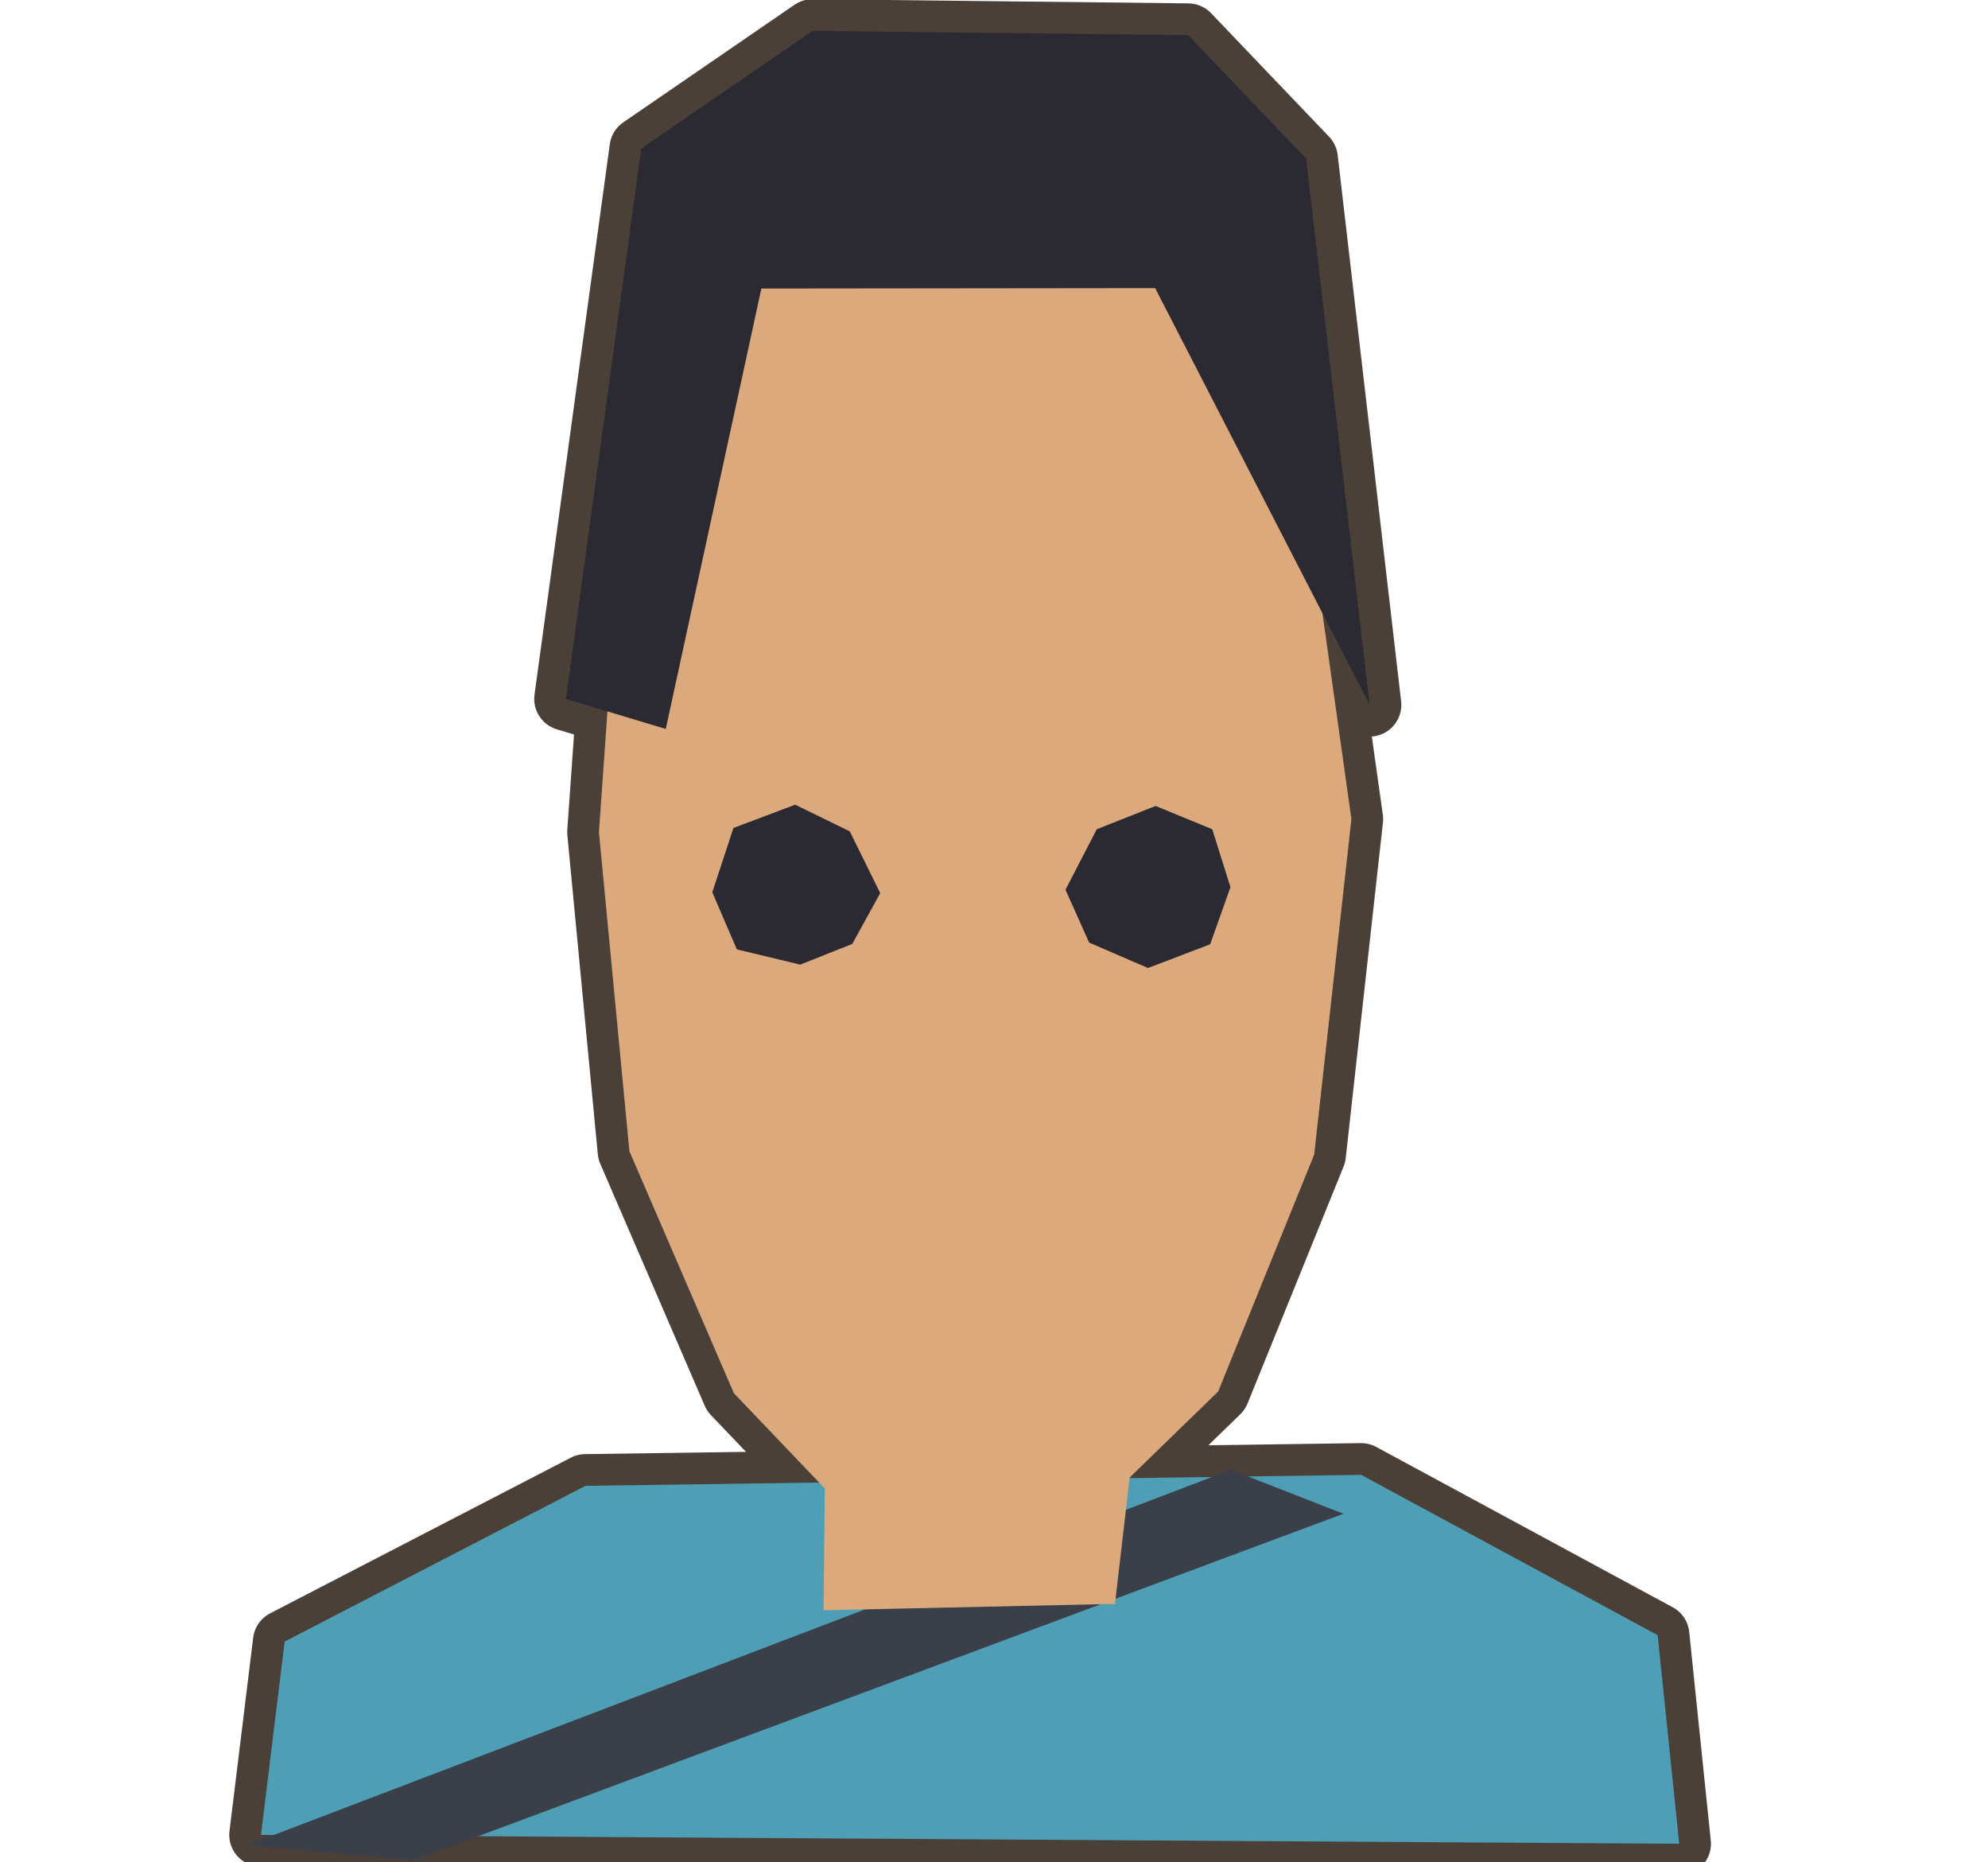
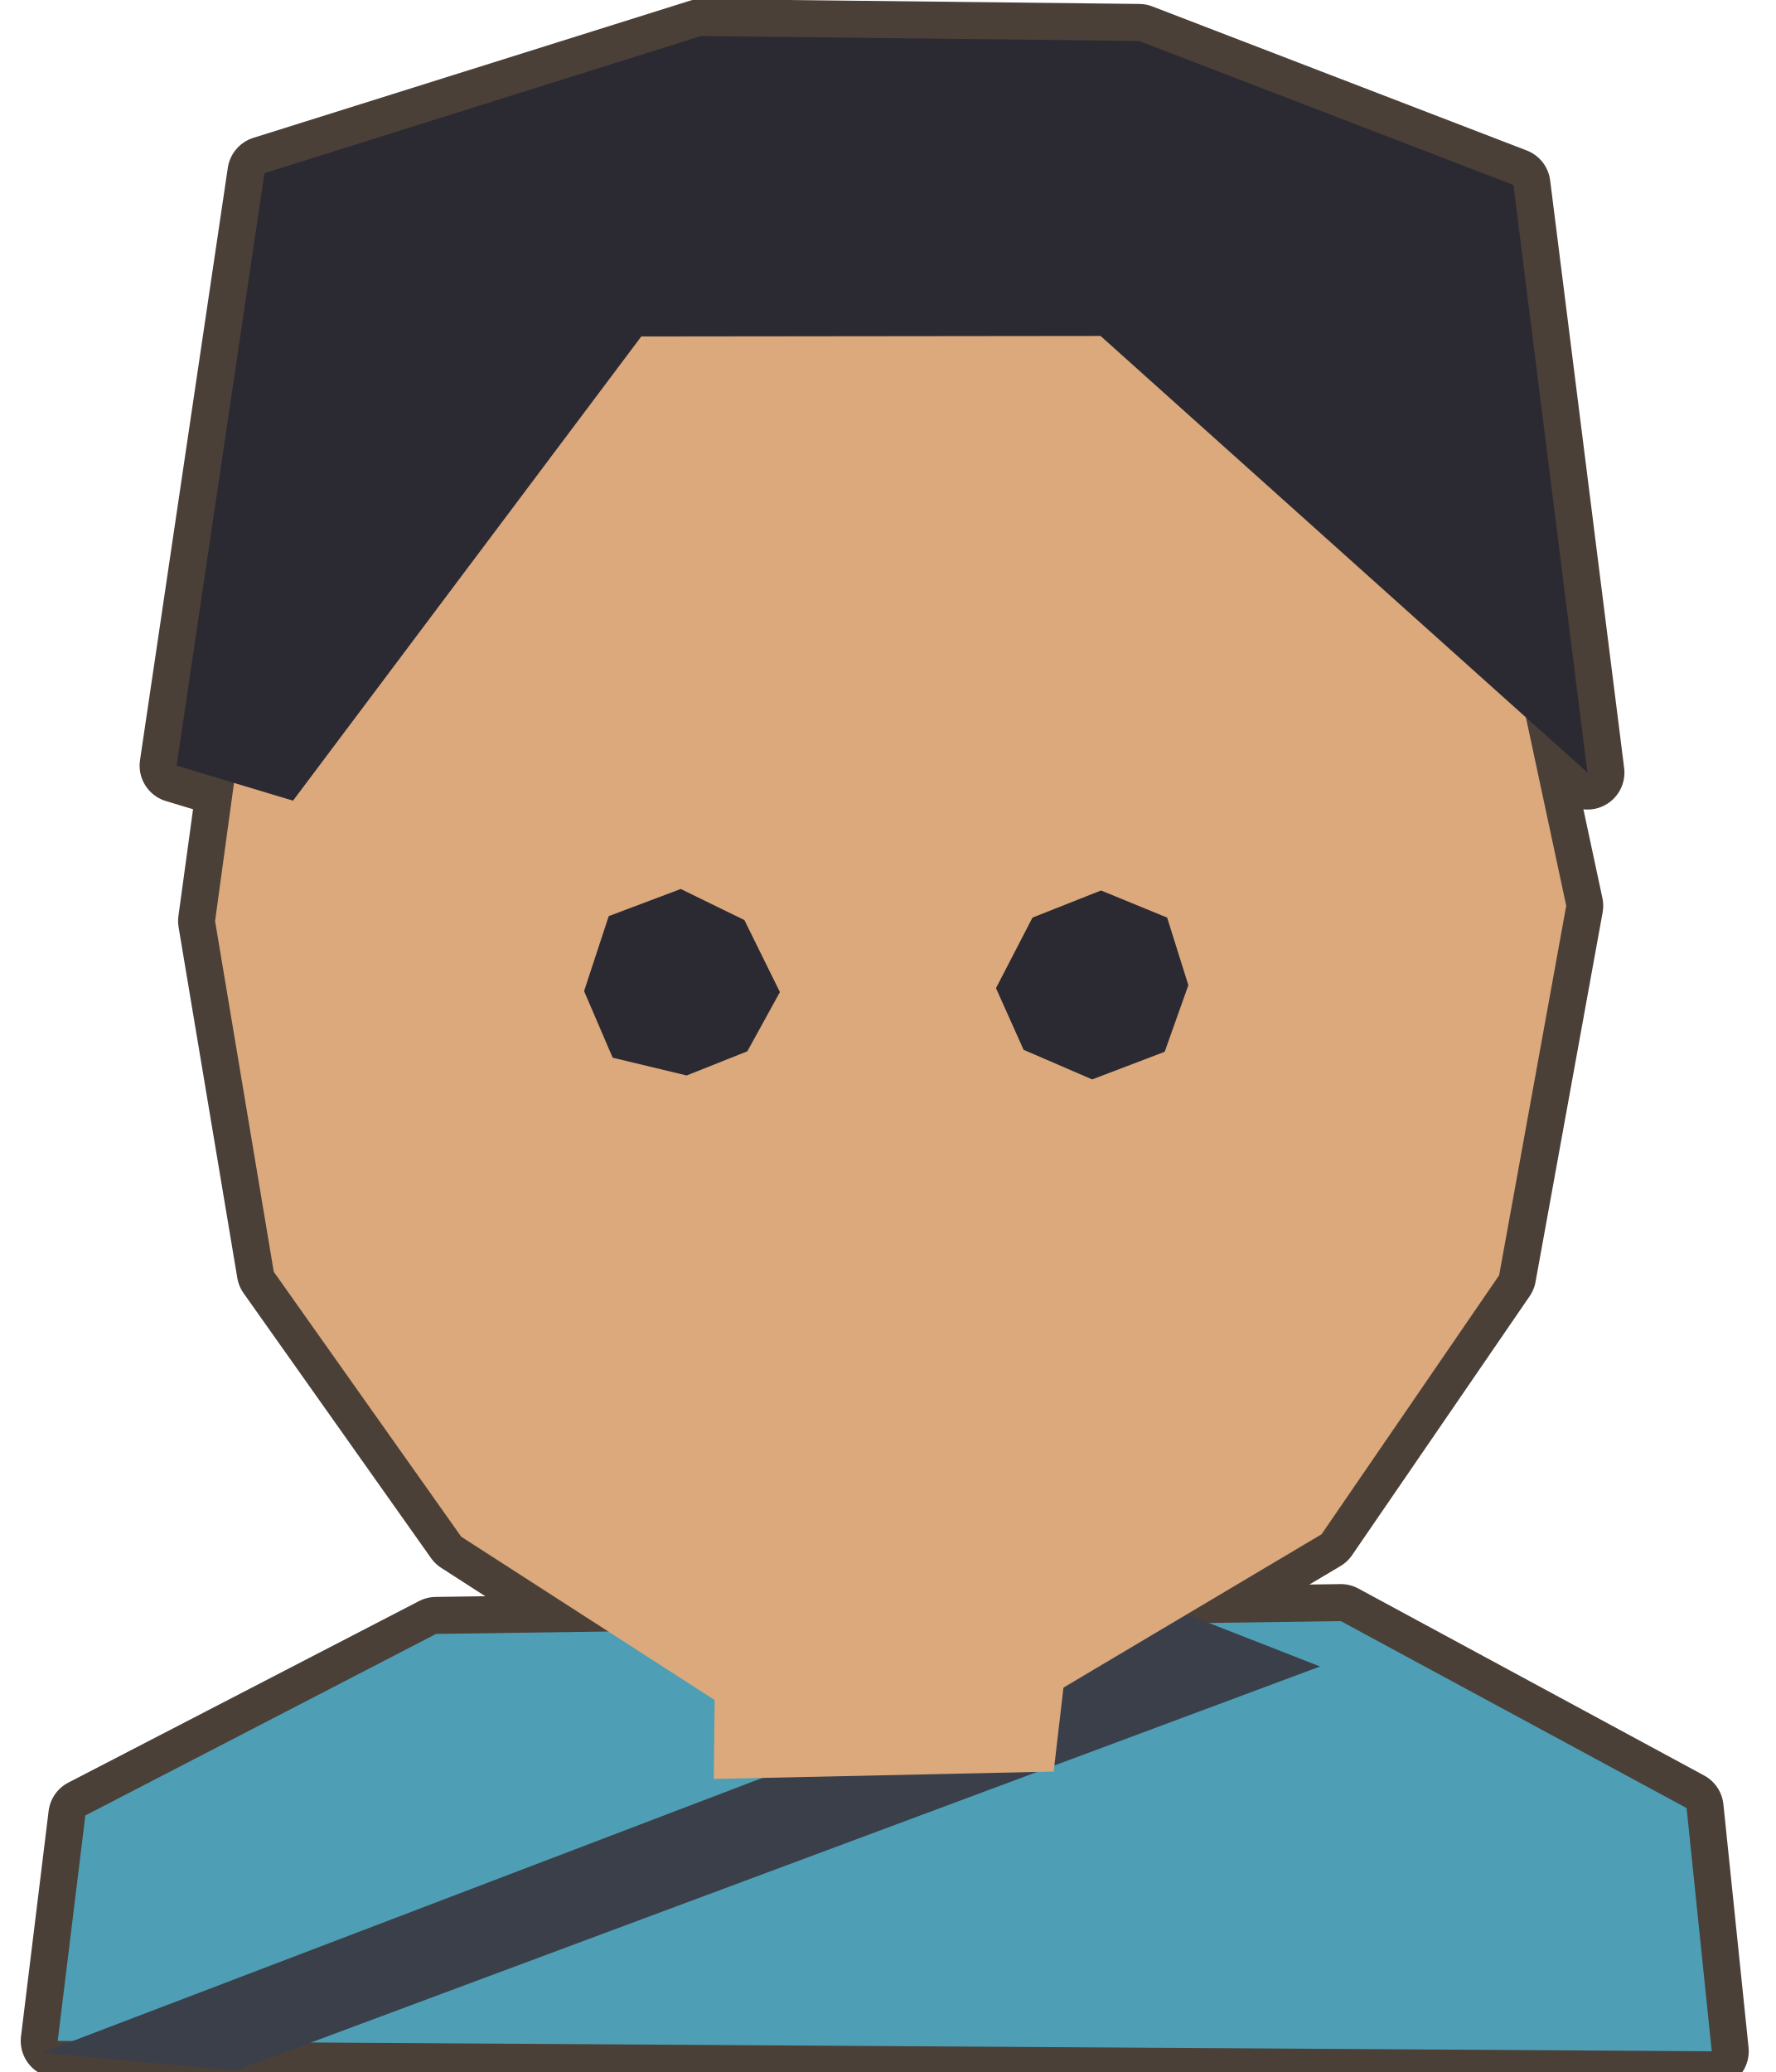
- <svg xmlns="http://www.w3.org/2000/svg" width="141" height="132" viewBox="0 0 47 44">
+ <svg xmlns="http://www.w3.org/2000/svg" width="108" height="126" viewBox="0 0 36 42">
  <g fill="#4A4038" stroke="#4A4038" stroke-width="1.5" stroke-linejoin="round">
-     <polygon points="6.17,43.37 6.73,38.80 13.84,35.12 32.18,34.86 39.19,38.65 39.70,43.58" fill="#4A4038" />
-     <polygon points="19.51,34.33 26.85,33.70 26.36,37.91 19.47,38.06" fill="#4A4038" />
-     <polygon points="31.95,19.36 31.07,27.29 28.80,32.89 25.26,36.33 20.93,36.68 17.35,32.93 14.88,27.21 14.16,19.67 14.72,11.72 17.45,6.11 20.84,2.23 24.95,2.19 28.46,5.96 30.87,11.69" fill="#4A4038" />
-     <polygon points="13.38,16.52 15.16,3.51 19.21,0.73 28.09,0.83 30.88,3.75 32.38,16.66 27.31,6.81 18.00,6.82 15.74,17.23" fill="#4A4038" />
+     <polygon points="1.17,41.37 1.73,36.80 8.84,33.12 27.18,32.86 34.19,36.65 34.70,41.58" fill="#4A4038" />
+     <polygon points="14.51,32.33 21.85,31.70 21.36,35.91 14.47,36.06" fill="#4A4038" />
+     <polygon points="31.75,18.36 30.39,25.85 26.79,31.10 21.32,34.35 14.86,34.70 9.35,31.15 5.55,25.78 4.36,18.67 5.39,11.15 9.45,5.89 14.77,2.20 21.01,2.17 26.46,5.74 30.20,11.12" fill="#4A4038" />
+     <polygon points="3.58,15.52 5.36,3.51 14.21,0.73 23.09,0.83 30.68,3.75 32.18,15.66 22.31,6.81 13.00,6.82 5.94,16.23" fill="#4A4038" />
  </g>
-   <polygon points="6.17,43.37 6.73,38.80 13.84,35.12 32.18,34.86 39.19,38.65 39.70,43.58" fill="#4E9FB5" />
-   <polygon points="5.85,43.61 9.78,43.97 31.76,35.78 29.10,34.74" fill="#3A3F4A" />
-   <polygon points="19.51,34.33 26.85,33.70 26.36,37.91 19.47,38.06" fill="#DCA97C" />
-   <polygon points="31.95,19.36 31.07,27.29 28.80,32.89 25.26,36.33 20.93,36.68 17.35,32.93 14.88,27.21 14.16,19.67 14.72,11.72 17.45,6.11 20.84,2.23 24.95,2.19 28.46,5.96 30.87,11.69" fill="#DCA97C" />
-   <polygon points="13.38,16.52 15.16,3.51 19.21,0.73 28.09,0.83 30.88,3.75 32.38,16.66 27.31,6.81 18.00,6.82 15.74,17.23" fill="#2B2A33" />
-   <polygon points="20.81,21.11 20.15,22.31 18.92,22.80 17.42,22.44 16.84,21.09 17.34,19.57 18.80,19.02 20.09,19.65" fill="#2B2A33" />
-   <polygon points="29.09,20.97 28.61,22.32 27.14,22.88 25.75,22.28 25.19,21.03 25.93,19.60 27.32,19.05 28.66,19.60" fill="#2B2A33" />
+   <polygon points="1.17,41.37 1.73,36.80 8.84,33.12 27.18,32.86 34.19,36.65 34.70,41.58" fill="#4E9FB5" />
+   <polygon points="0.85,41.61 4.78,41.97 26.76,33.78 24.10,32.74" fill="#3A3F4A" />
+   <polygon points="14.51,32.33 21.85,31.70 21.36,35.91 14.47,36.06" fill="#DCA97C" />
+   <polygon points="31.75,18.36 30.39,25.85 26.79,31.10 21.32,34.35 14.86,34.70 9.35,31.15 5.55,25.78 4.36,18.67 5.39,11.15 9.45,5.89 14.77,2.20 21.01,2.17 26.46,5.74 30.20,11.12" fill="#DCA97C" />
+   <polygon points="3.58,15.52 5.36,3.51 14.21,0.73 23.09,0.83 30.68,3.75 32.18,15.66 22.31,6.81 13.00,6.82 5.94,16.23" fill="#2B2A33" />
+   <polygon points="15.81,20.11 15.15,21.31 13.92,21.80 12.42,21.44 11.84,20.09 12.34,18.57 13.80,18.02 15.09,18.65" fill="#2B2A33" />
+   <polygon points="24.09,19.97 23.61,21.32 22.14,21.88 20.75,21.28 20.19,20.03 20.93,18.60 22.32,18.05 23.66,18.60" fill="#2B2A33" />
</svg>
